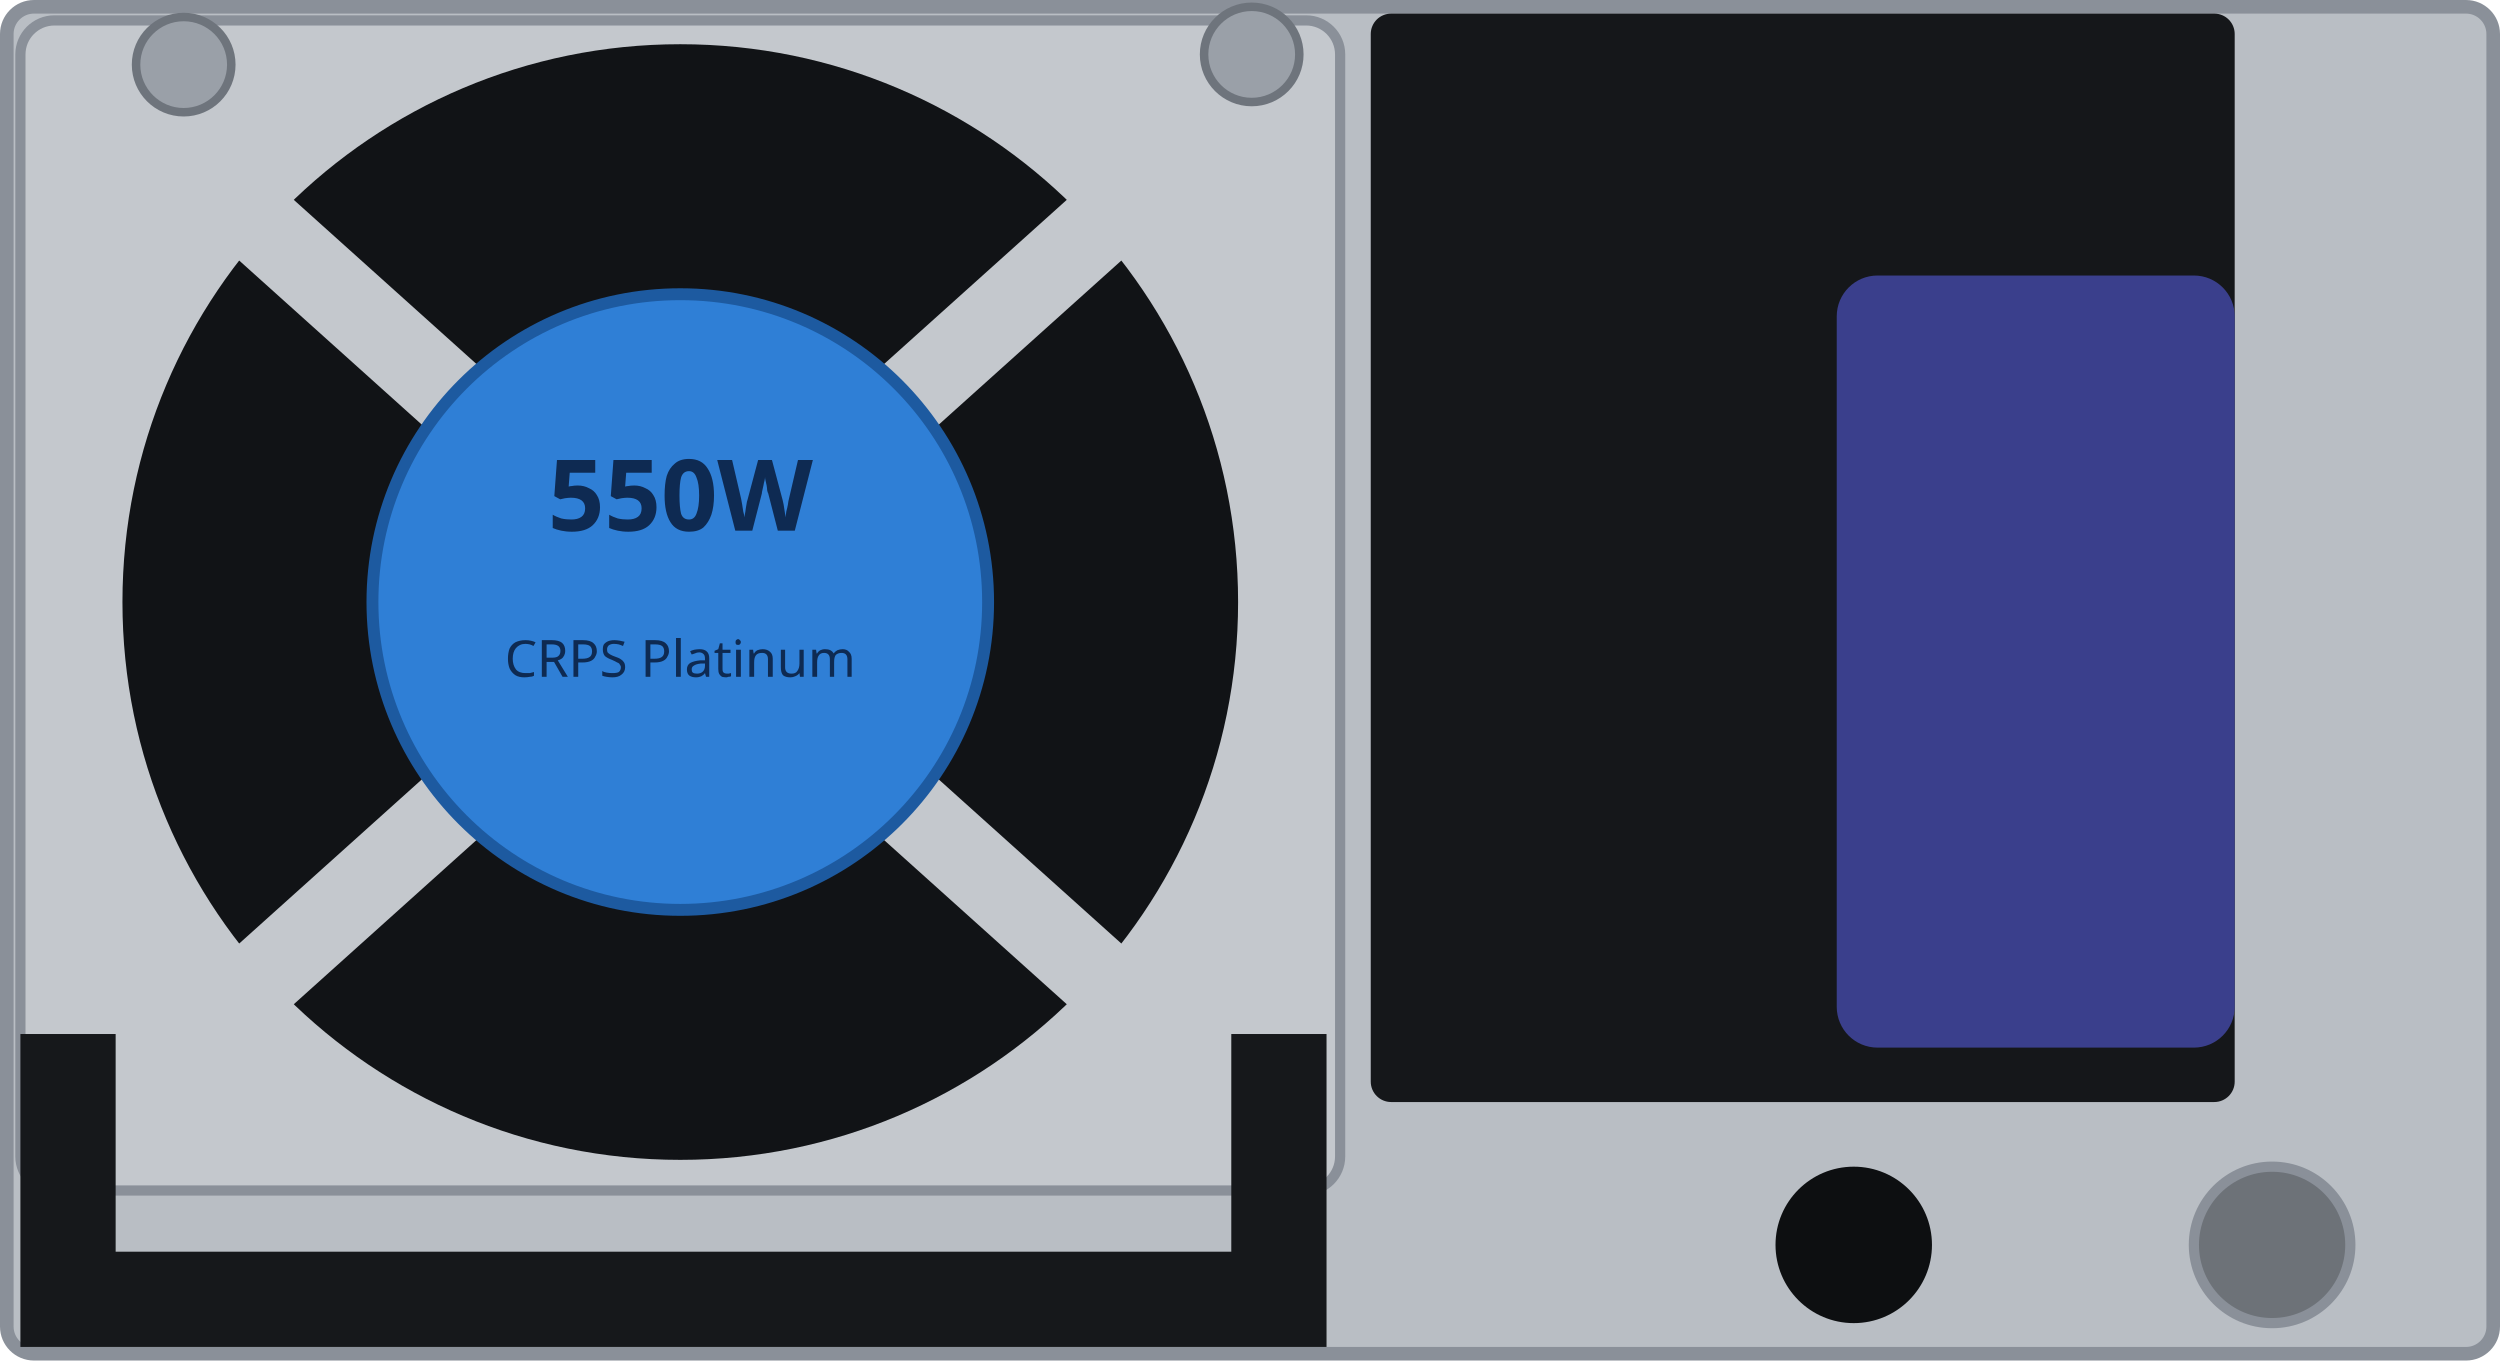
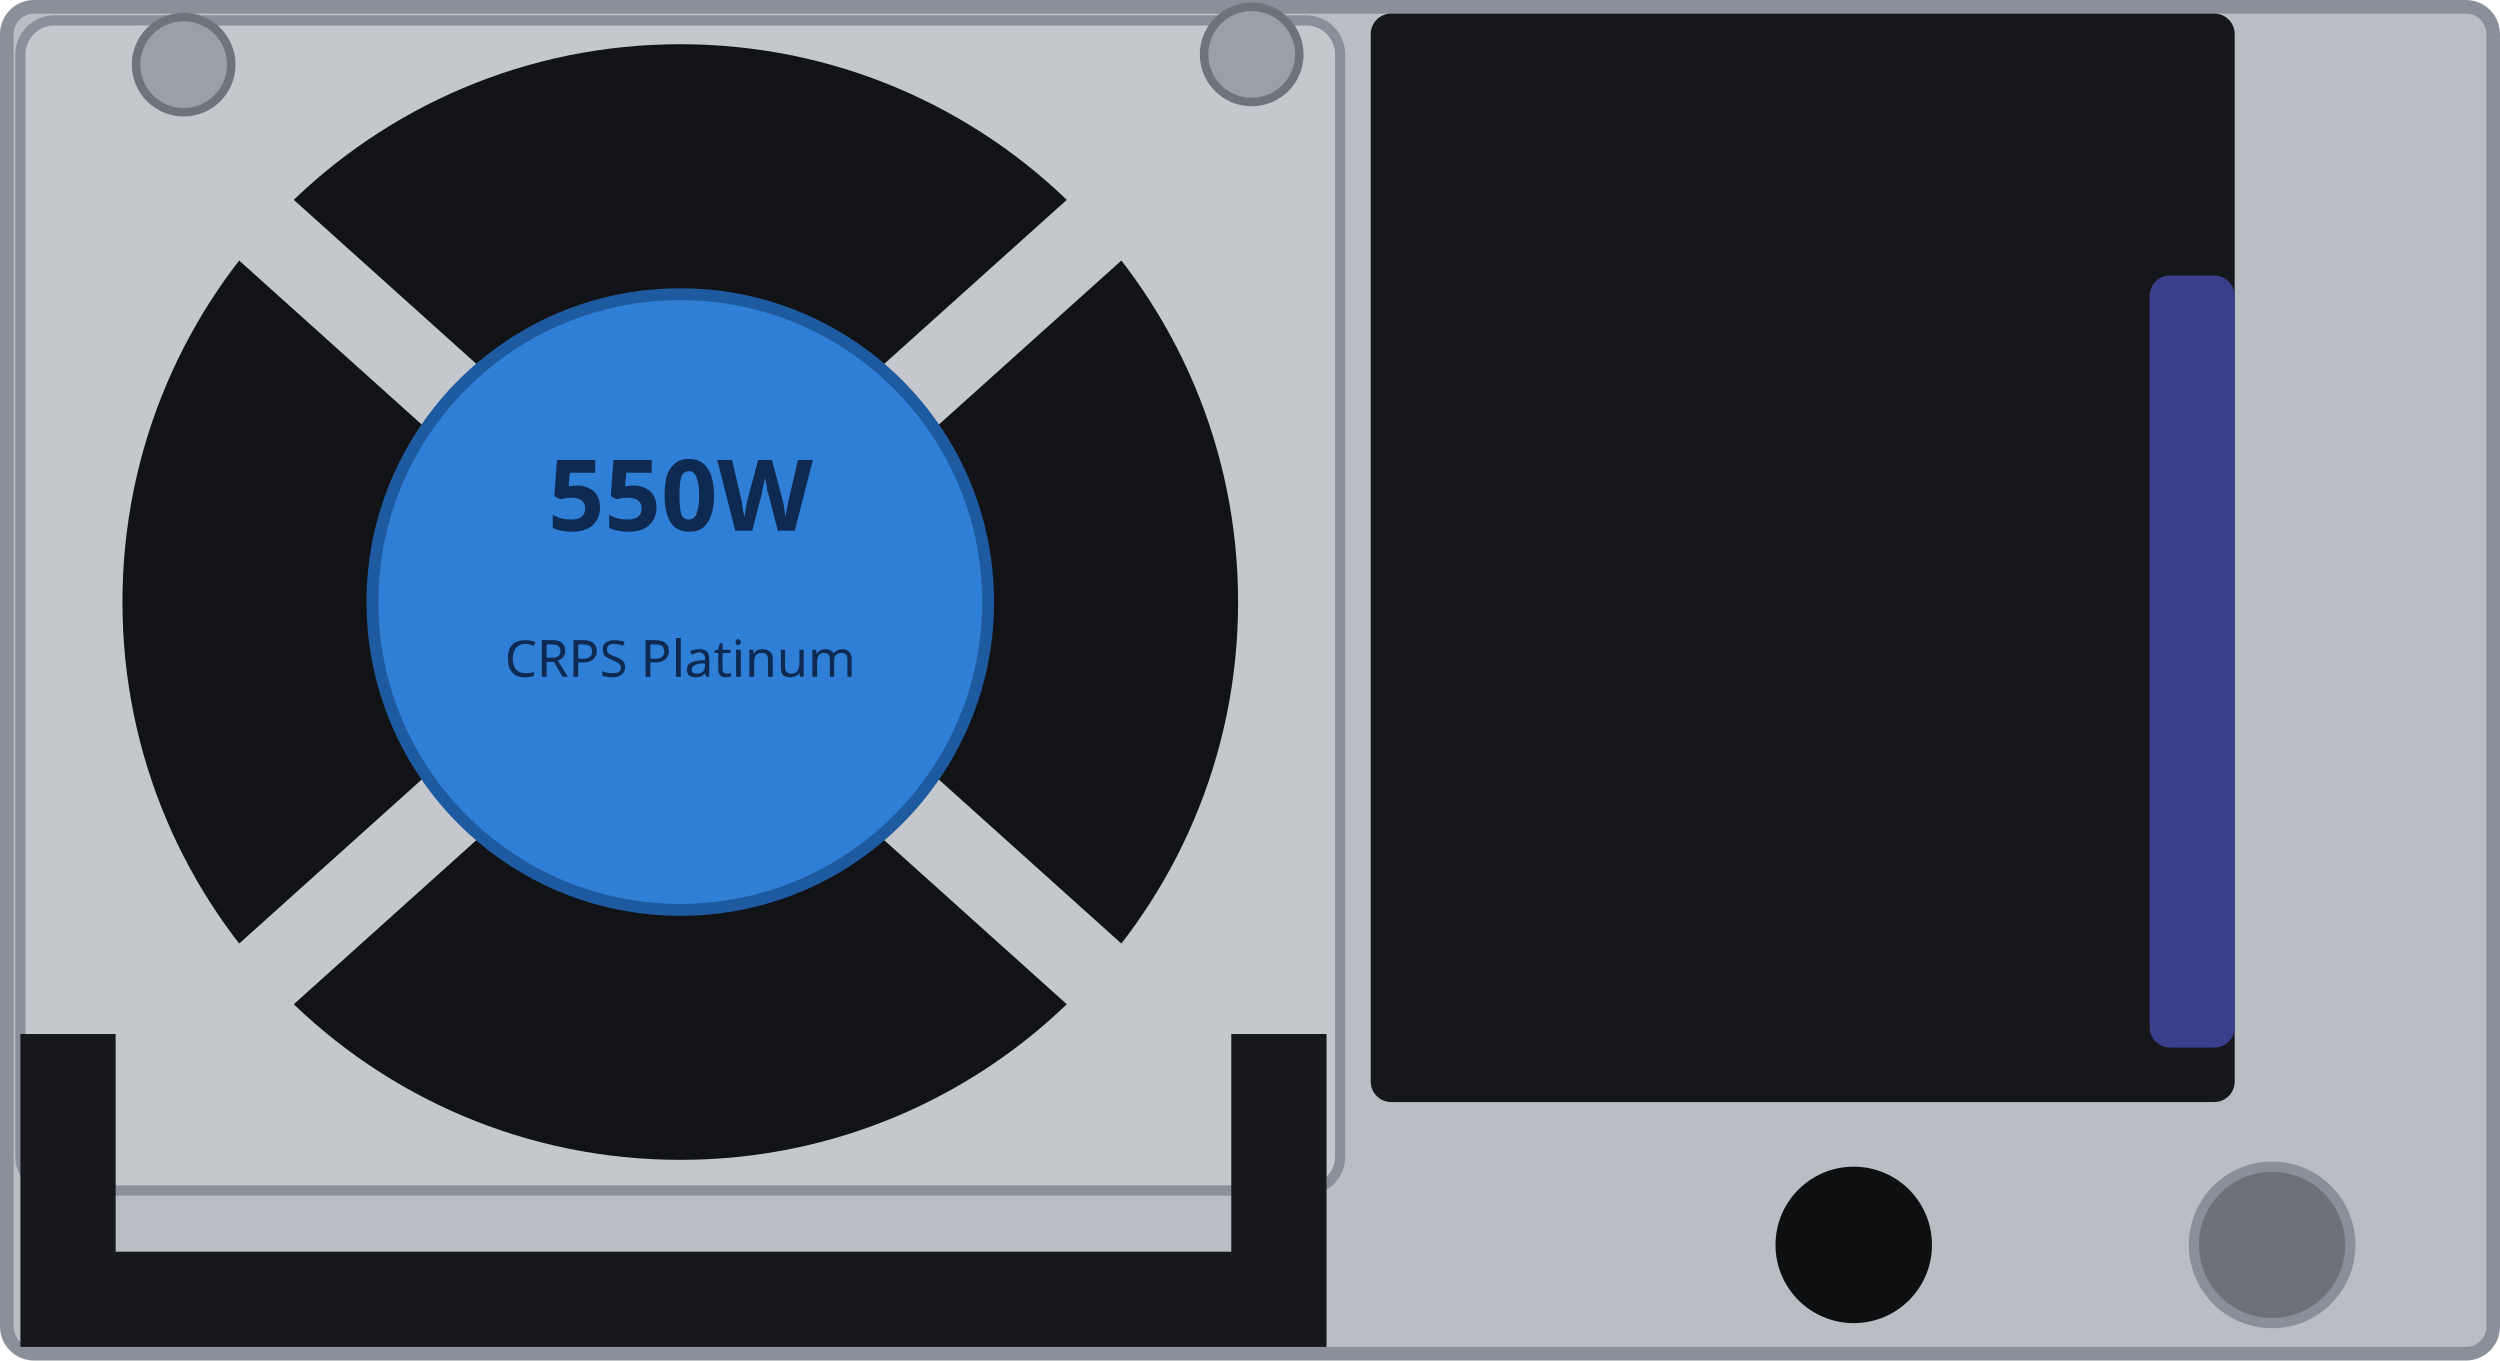
<svg xmlns="http://www.w3.org/2000/svg" width="73.5mm" height="40mm" viewBox="0 0 73.5 40">
  <rect id="body" x="0.2" y="0.2" width="73.1" height="39.6" rx="0.8" fill="#b9bec4" stroke="#8a9099" stroke-width="0.4" />
  <rect x="0.6" y="0.6" width="38.8" height="34.4" rx="1.0" fill="#c4c8cd" stroke="#8a9099" stroke-width="0.3" />
  <circle id="fan-bore" cx="20.0" cy="17.7" r="16.4" fill="#111316" />
  <path d="M20 17.7 L5.2 4.4 M20 17.7 L34.8 4.4 M20 17.7 L5.2 31.0 M20 17.7 L34.8 31.0" stroke="#c4c8cd" stroke-width="2.4" stroke-linecap="round" />
  <circle cx="20.0" cy="17.7" r="9.05" fill="#2f7fd6" stroke="#1d5aa0" stroke-width="0.35" />
  <g id="rating-silkscreen">
    <text x="20.0" y="15.6" font-family="sans-serif" font-size="2.9" font-weight="bold" text-anchor="middle" fill="#0e2a52">550W</text>
    <text x="20.0" y="19.9" font-family="sans-serif" font-size="1.5" text-anchor="middle" fill="#0e2a52">CRPS Platinum</text>
  </g>
  <circle cx="5.4" cy="1.9" r="1.4" fill="#9aa0a8" stroke="#6e747c" stroke-width="0.25" />
  <circle cx="36.8" cy="1.6" r="1.4" fill="#9aa0a8" stroke="#6e747c" stroke-width="0.25" />
  <path id="handle" d="M0.6 30.4 L3.4 30.4 L3.4 36.8 L36.2 36.8 L36.2 30.4 L39.0 30.4 L39.0 39.6 L0.6 39.6 Z" fill="#16181b" />
  <rect id="shroud" x="40.3" y="0.4" width="25.4" height="32.0" rx="0.6" fill="#15171a" />
-   <rect id="latch" x="54.0" y="8.1" width="11.7" height="22.7" rx="1.2" fill="#3a3f8c" />
+   <rect id="latch" x="63.2" y="8.1" width="2.5" height="22.7" rx="0.6" fill="#3a3f8c" />
  <circle id="vent-hole" cx="54.5" cy="36.6" r="2.3" fill="#0d0f11" />
  <circle id="led" cx="66.8" cy="36.6" r="2.3" fill="var(--led-color, #6d7278)" stroke="#8a9099" stroke-width="0.3" />
</svg>
